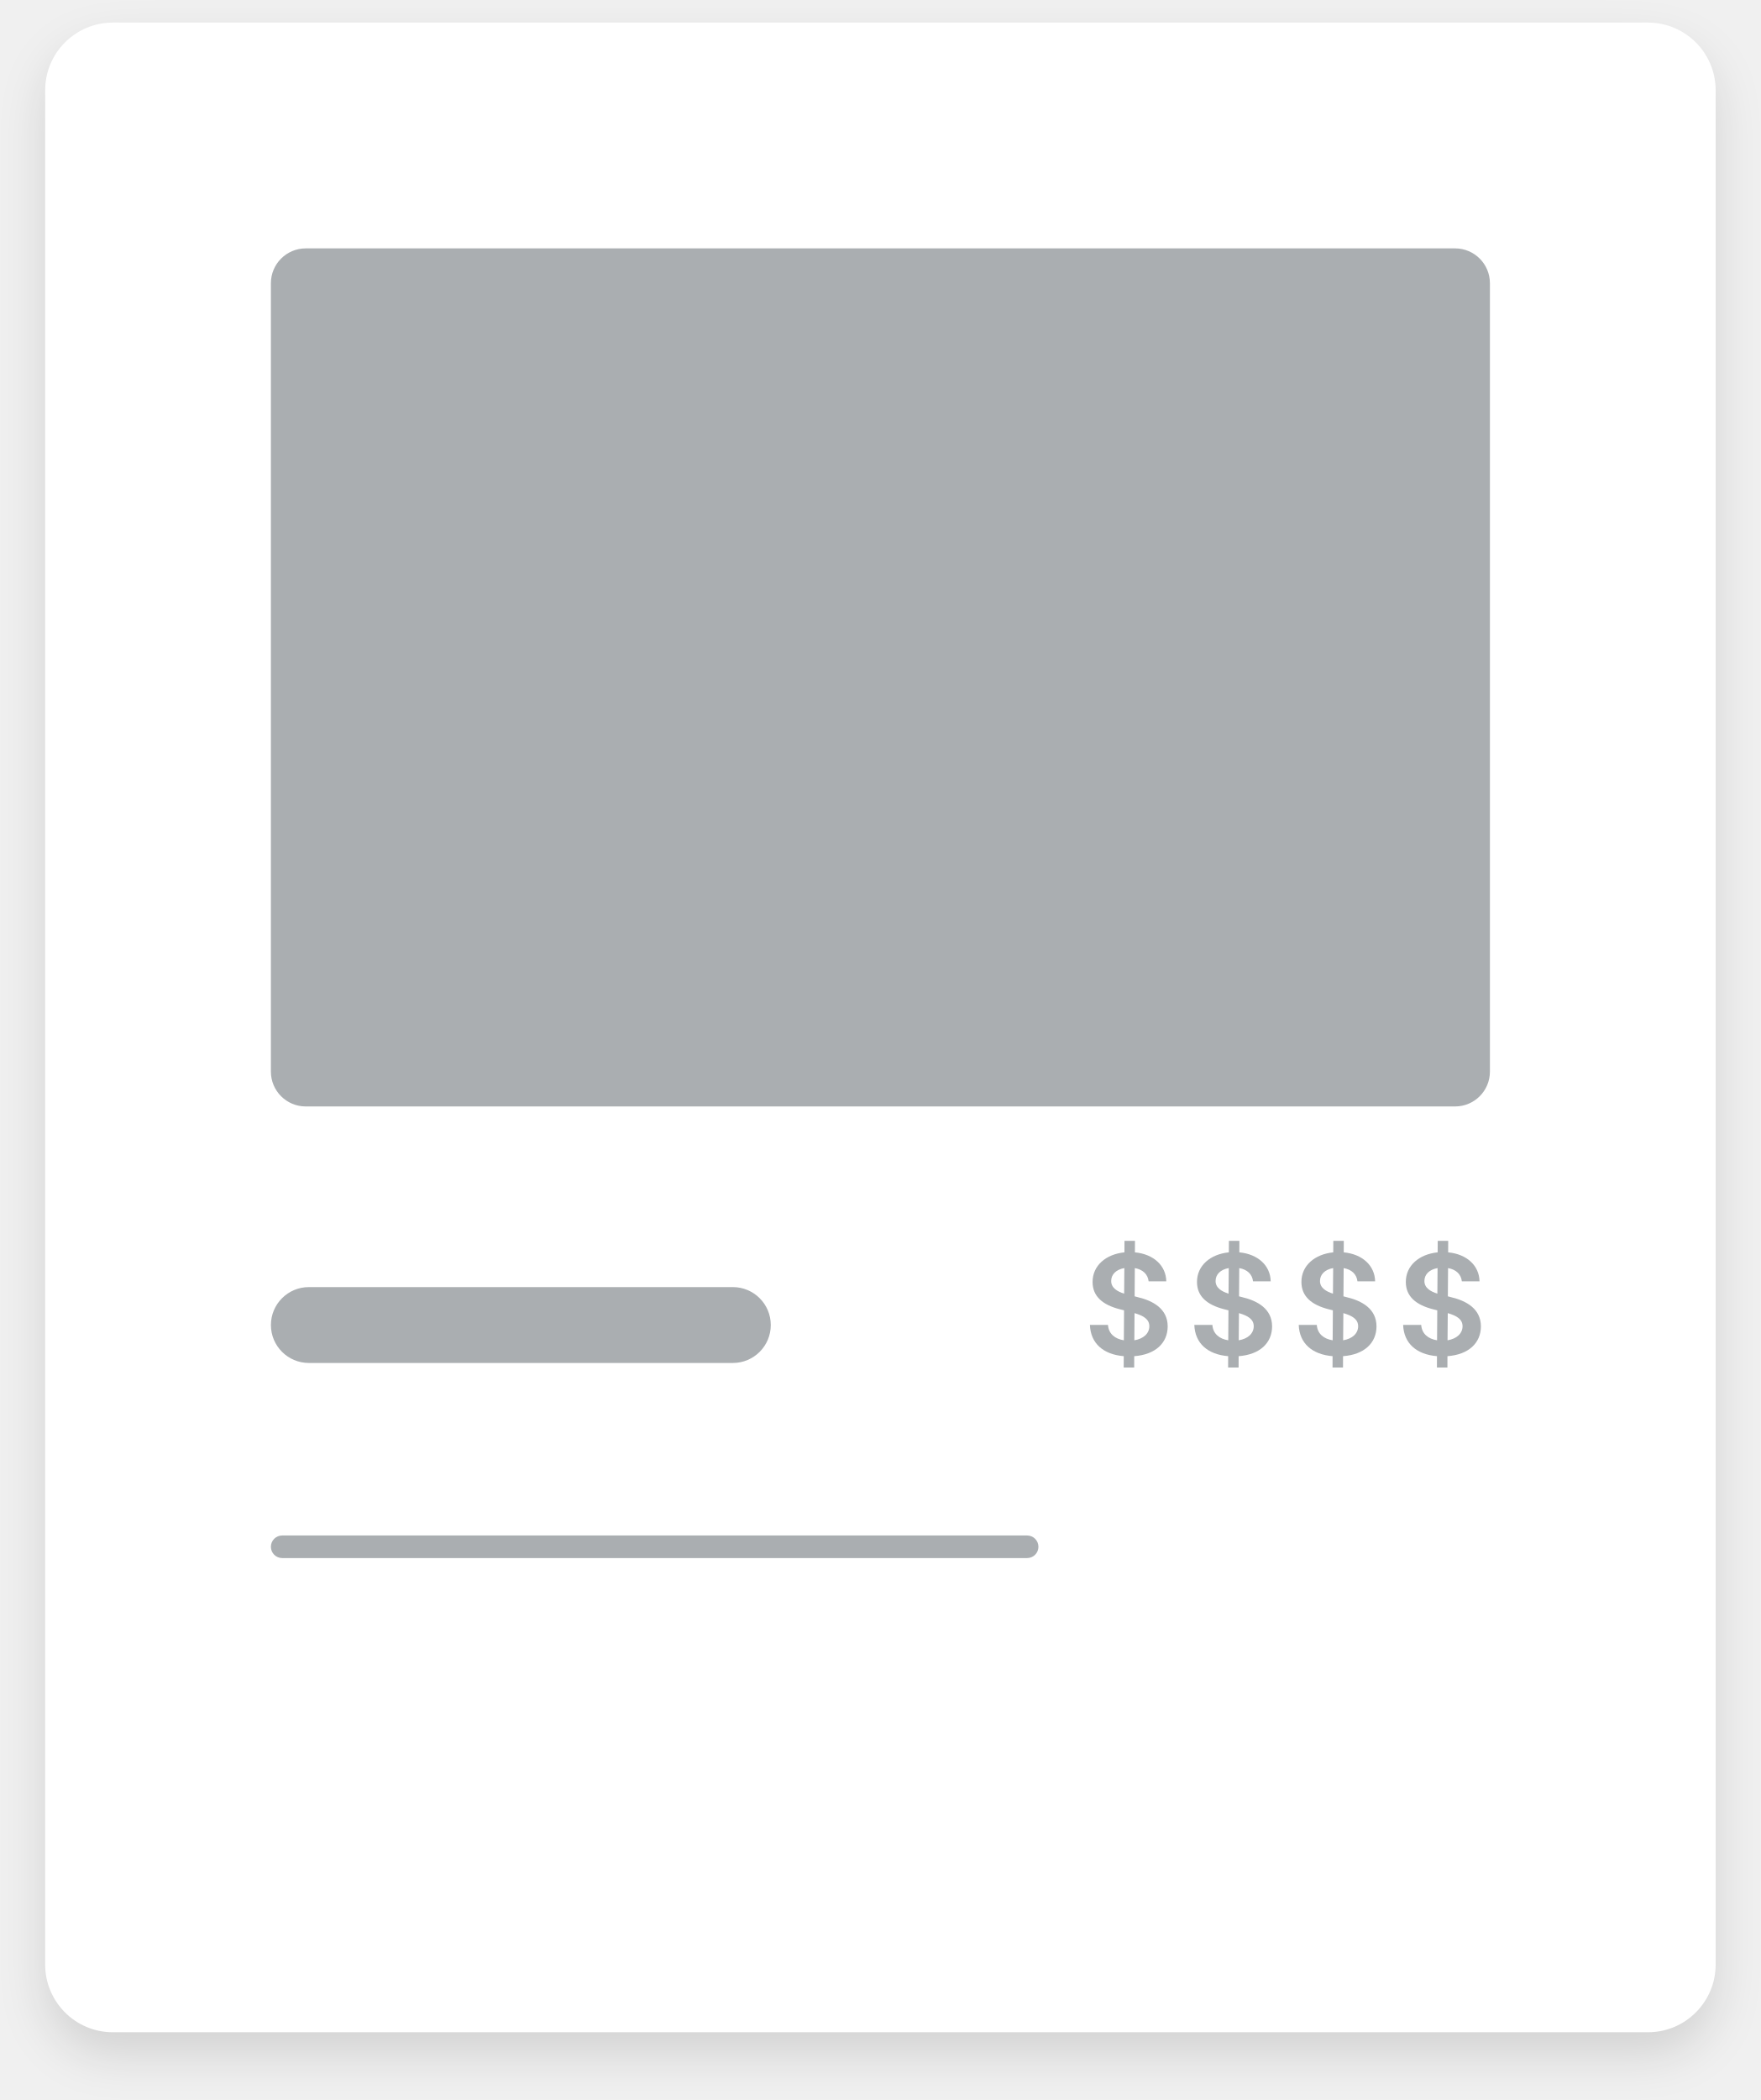
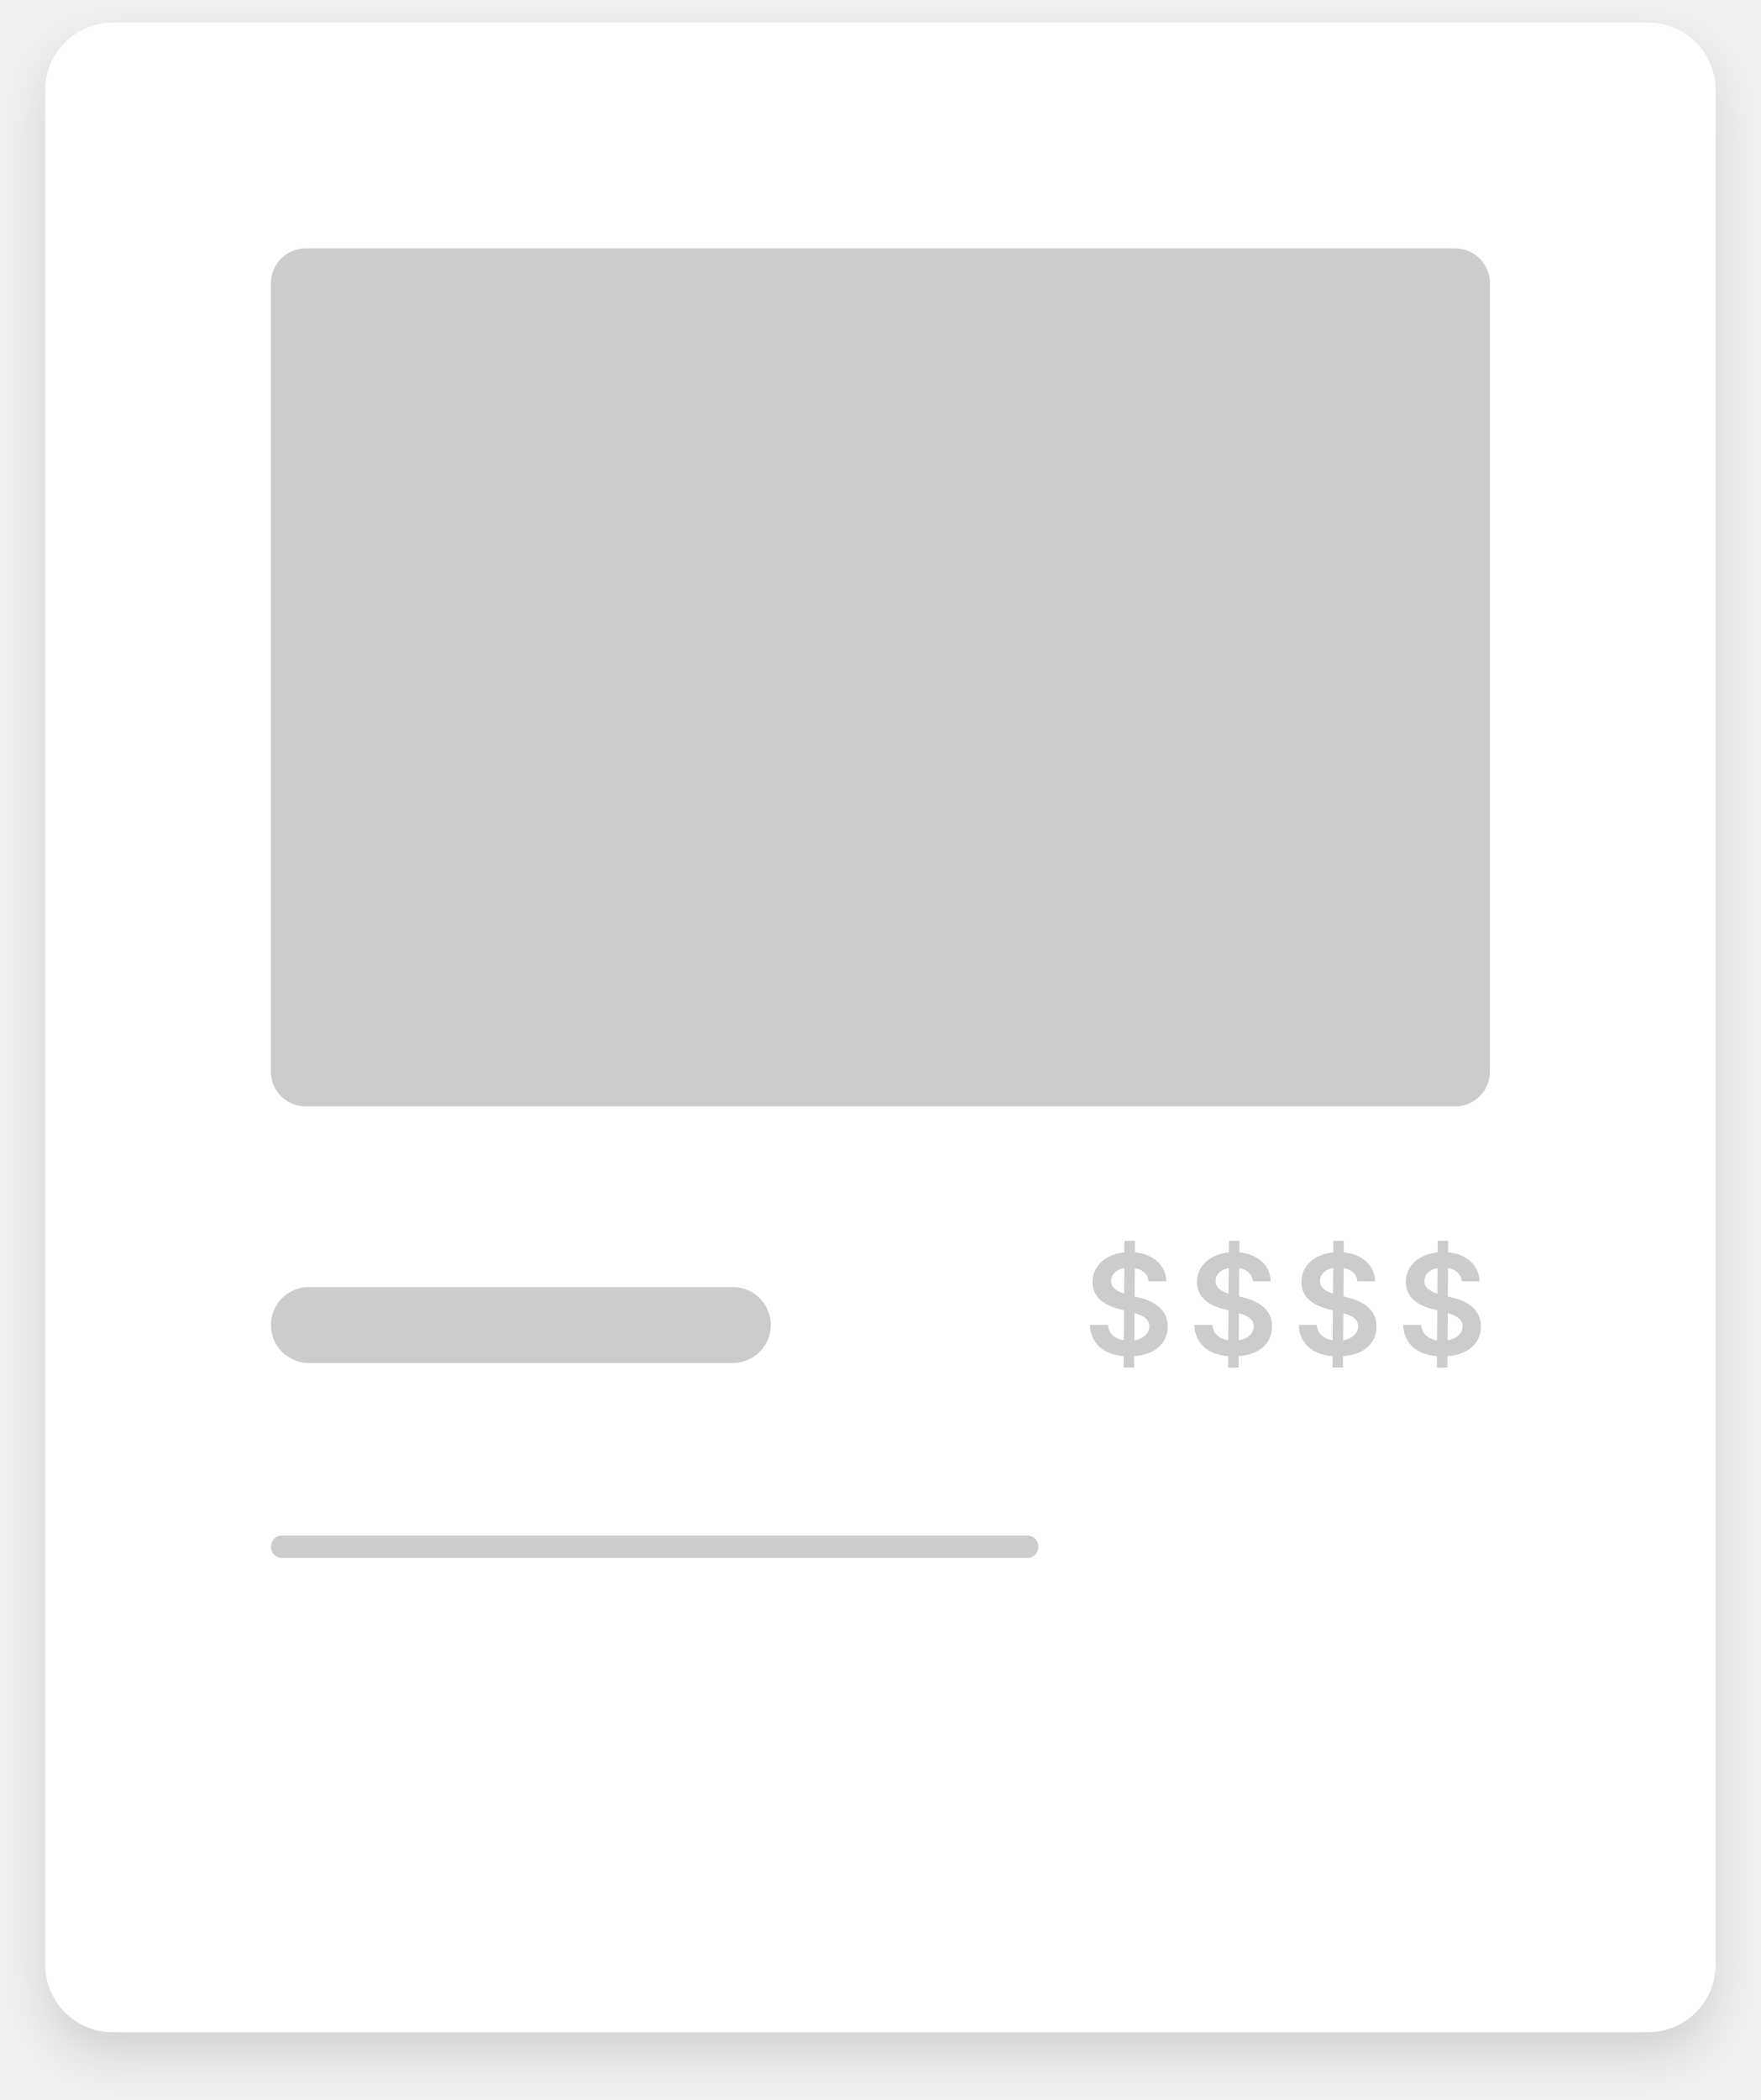
<svg xmlns="http://www.w3.org/2000/svg" width="78" height="93" fill="none">
  <g filter="url(#filter0_d)">
    <rect x="2" y="1" width="74" height="89" rx="3" fill="#fff" />
  </g>
-   <rect x="12" y="11" width="54" height="38" rx="1.543" fill="#AAAEB1" />
-   <rect x="12.001" y="57" width="22.143" height="3.36" rx="1.68" fill="#AAAEB1" />
-   <rect x="12" y="68" width="34" height="1" rx=".5" fill="#AAAEB1" />
-   <path d="M49.777 60.561h.465l.002-.502c.94-.068 1.48-.585 1.482-1.32-.002-.777-.645-1.132-1.32-1.292l-.144-.038.008-1.25c.351.06.577.27.612.586h.782c-.013-.697-.56-1.205-1.39-1.284l.003-.51h-.465l-.002.51c-.822.083-1.413.587-1.411 1.313 0 .644.458 1.015 1.197 1.205l.197.05-.009 1.327c-.392-.062-.675-.285-.703-.682h-.8c.03.822.596 1.31 1.499 1.385l-.003.502zm.472-1.205l.008-1.203c.4.116.654.269.656.58-.002.325-.263.557-.664.623zm-.452-2.065c-.302-.096-.578-.256-.574-.567.002-.283.215-.502.583-.566l-.009 1.133zm4.606 3.27h.464l.002-.502c.94-.068 1.48-.585 1.482-1.32-.002-.777-.645-1.132-1.32-1.292l-.144-.038.009-1.25c.35.06.576.27.611.586h.782c-.013-.697-.56-1.205-1.389-1.284l.002-.51h-.464l-.003.51c-.822.083-1.413.587-1.411 1.313 0 .644.458 1.015 1.197 1.205l.197.05-.009 1.327c-.392-.062-.675-.285-.703-.682h-.8c.03.822.596 1.31 1.499 1.385l-.002.502zm.47-1.205l.01-1.203c.398.116.653.269.655.58-.002.325-.263.557-.664.623zm-.45-2.065c-.303-.096-.58-.256-.575-.567.002-.283.215-.502.583-.566l-.009 1.133zm4.605 3.27h.464l.002-.502c.94-.068 1.48-.585 1.482-1.32-.002-.777-.644-1.132-1.32-1.292l-.144-.038.009-1.25c.35.06.576.27.611.586h.783c-.014-.697-.562-1.205-1.39-1.284l.002-.51h-.464l-.003.51c-.821.083-1.413.587-1.41 1.313 0 .644.457 1.015 1.196 1.205l.197.05-.009 1.327c-.392-.062-.675-.285-.703-.682h-.8c.03.822.596 1.31 1.499 1.385l-.002.502zm.47-1.205l.01-1.203c.398.116.653.269.655.58-.002.325-.263.557-.664.623zm-.45-2.065c-.303-.096-.58-.256-.575-.567.002-.283.215-.502.583-.566l-.009 1.133zm4.605 3.27h.464l.002-.502c.94-.068 1.48-.585 1.482-1.32-.002-.777-.644-1.132-1.32-1.292l-.144-.038.009-1.25c.35.06.576.27.611.586h.783c-.014-.697-.561-1.205-1.39-1.284l.002-.51h-.464l-.003.51c-.821.083-1.413.587-1.41 1.313 0 .644.457 1.015 1.196 1.205l.197.05-.009 1.327c-.392-.062-.675-.285-.703-.682h-.8c.03.822.596 1.31 1.499 1.385l-.002.502zm.47-1.205l.01-1.203c.398.116.653.269.655.58-.002.325-.263.557-.664.623zm-.45-2.065c-.303-.096-.58-.256-.575-.567.002-.283.215-.502.583-.566l-.009 1.133z" fill="#AAAEB1" />
+   <rect x="12" y="11" width="54" height="38" rx="1.543" fill="#CACCCE" />
+   <rect x="12.001" y="57" width="22.143" height="3.36" rx="1.68" fill="#CACCCE" />
+   <rect x="12" y="68" width="34" height="1" rx=".5" fill="#CACCCE" />
+   <path d="M49.777 60.561h.465l.002-.502c.94-.068 1.48-.585 1.482-1.32-.002-.777-.645-1.132-1.32-1.292l-.144-.038.008-1.25c.351.06.577.27.612.586h.782c-.013-.697-.56-1.205-1.39-1.284l.003-.51h-.465l-.002.51c-.822.083-1.413.587-1.411 1.313 0 .644.458 1.015 1.197 1.205l.197.05-.009 1.327c-.392-.062-.675-.285-.703-.682h-.8c.03.822.596 1.31 1.499 1.385l-.003.502zm.472-1.205l.008-1.203c.4.116.654.269.656.58-.002.325-.263.557-.664.623zm-.452-2.065c-.302-.096-.578-.256-.574-.567.002-.283.215-.502.583-.566l-.009 1.133zm4.606 3.27h.464l.002-.502c.94-.068 1.48-.585 1.482-1.32-.002-.777-.645-1.132-1.32-1.292l-.144-.038.009-1.25c.35.06.576.27.611.586h.782c-.013-.697-.56-1.205-1.389-1.284l.002-.51h-.464l-.003.51c-.822.083-1.413.587-1.411 1.313 0 .644.458 1.015 1.197 1.205l.197.05-.009 1.327c-.392-.062-.675-.285-.703-.682h-.8c.03.822.596 1.31 1.499 1.385l-.002.502zm.47-1.205l.01-1.203c.398.116.653.269.655.58-.002.325-.263.557-.664.623zm-.45-2.065c-.303-.096-.58-.256-.575-.567.002-.283.215-.502.583-.566l-.009 1.133zm4.605 3.27h.464l.002-.502c.94-.068 1.48-.585 1.482-1.32-.002-.777-.644-1.132-1.32-1.292l-.144-.038.009-1.25c.35.06.576.27.611.586h.783c-.014-.697-.562-1.205-1.39-1.284l.002-.51h-.464l-.003.51c-.821.083-1.413.587-1.41 1.313 0 .644.457 1.015 1.196 1.205l.197.05-.009 1.327c-.392-.062-.675-.285-.703-.682h-.8c.03.822.596 1.31 1.499 1.385l-.002.502zm.47-1.205l.01-1.203c.398.116.653.269.655.58-.002.325-.263.557-.664.623zm-.45-2.065c-.303-.096-.58-.256-.575-.567.002-.283.215-.502.583-.566l-.009 1.133zm4.605 3.27h.464l.002-.502c.94-.068 1.48-.585 1.482-1.32-.002-.777-.644-1.132-1.32-1.292l-.144-.038.009-1.25c.35.06.576.27.611.586h.783c-.014-.697-.561-1.205-1.39-1.284l.002-.51h-.464l-.003.51c-.821.083-1.413.587-1.41 1.313 0 .644.457 1.015 1.196 1.205l.197.05-.009 1.327c-.392-.062-.675-.285-.703-.682h-.8c.03.822.596 1.31 1.499 1.385l-.002.502zm.47-1.205l.01-1.203c.398.116.653.269.655.58-.002.325-.263.557-.664.623zm-.45-2.065c-.303-.096-.58-.256-.575-.567.002-.283.215-.502.583-.566l-.009 1.133z" fill="#CACCCE" />
  <defs>
    <filter id="filter0_d" x="0" y="0" width="78" height="93" filterUnits="userSpaceOnUse" color-interpolation-filters="sRGB">
      <feFlood flood-opacity="0" result="BackgroundImageFix" />
      <feColorMatrix in="SourceAlpha" values="0 0 0 0 0 0 0 0 0 0 0 0 0 0 0 0 0 0 127 0" />
      <feOffset dy="1" />
      <feGaussianBlur stdDeviation="1" />
      <feColorMatrix values="0 0 0 0 0 0 0 0 0 0 0 0 0 0 0 0 0 0 0.12 0" />
      <feBlend in2="BackgroundImageFix" result="effect1_dropShadow" />
      <feBlend in="SourceGraphic" in2="effect1_dropShadow" result="shape" />
    </filter>
  </defs>
</svg>
